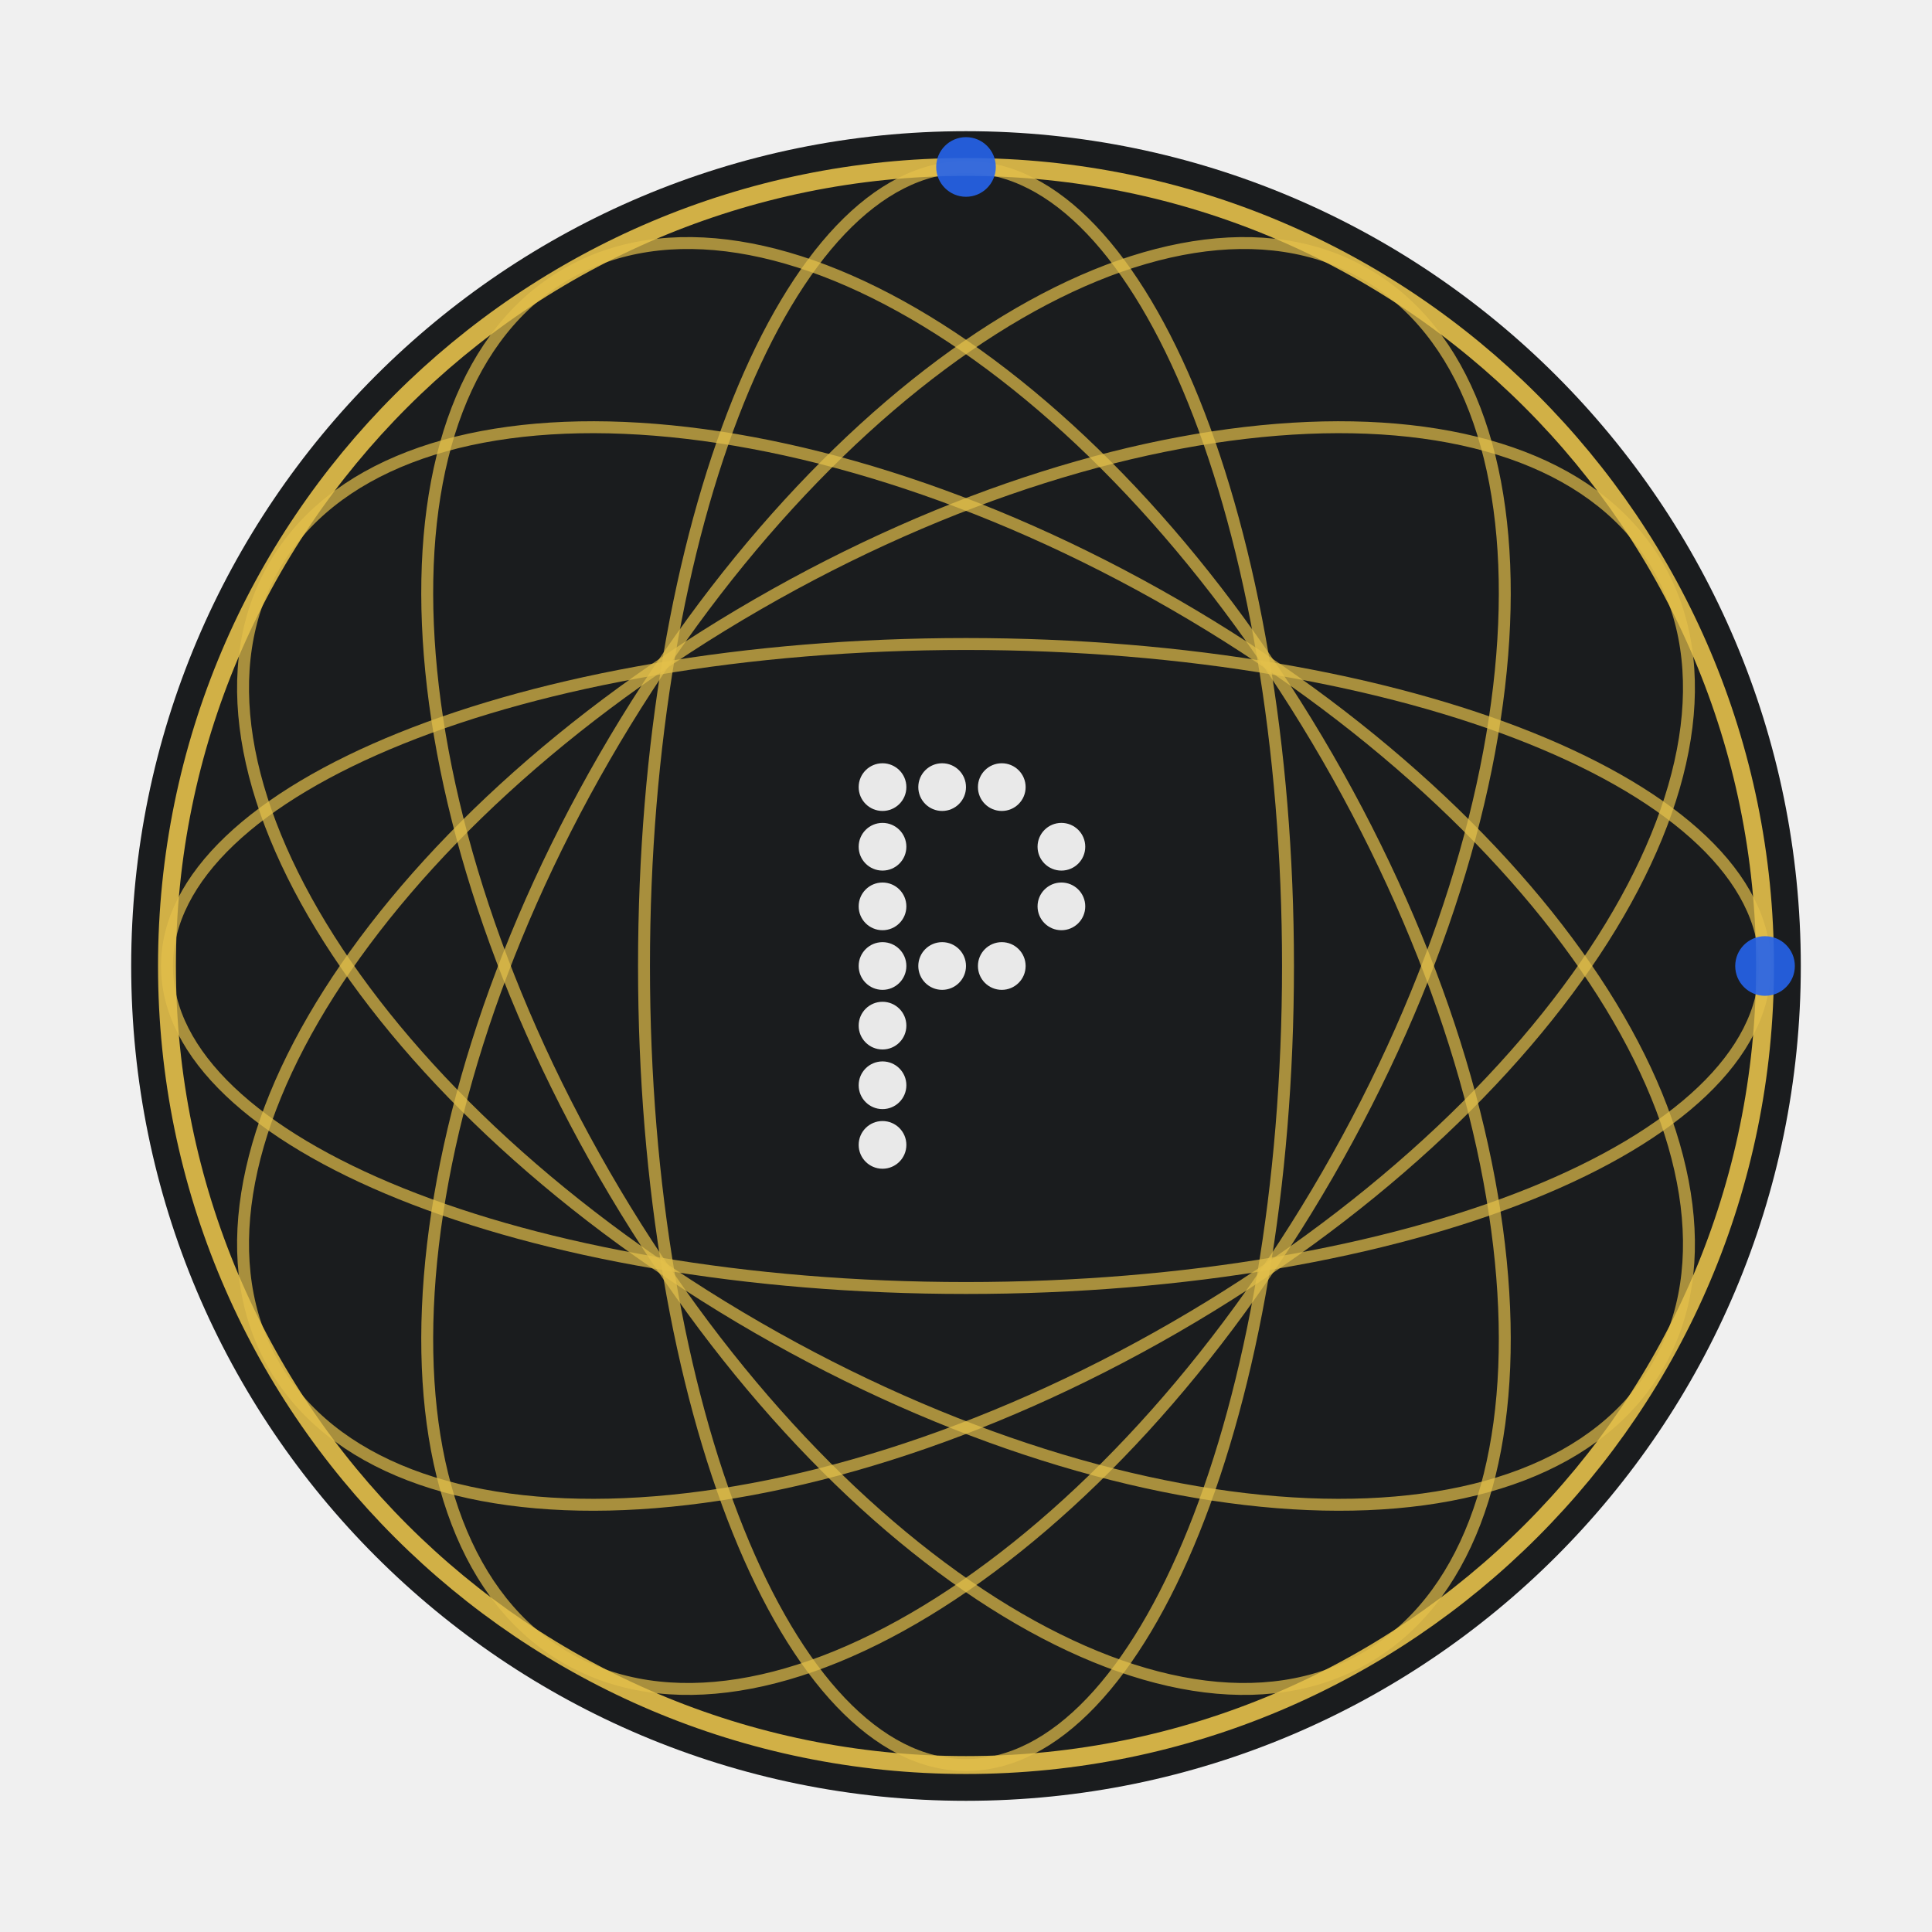
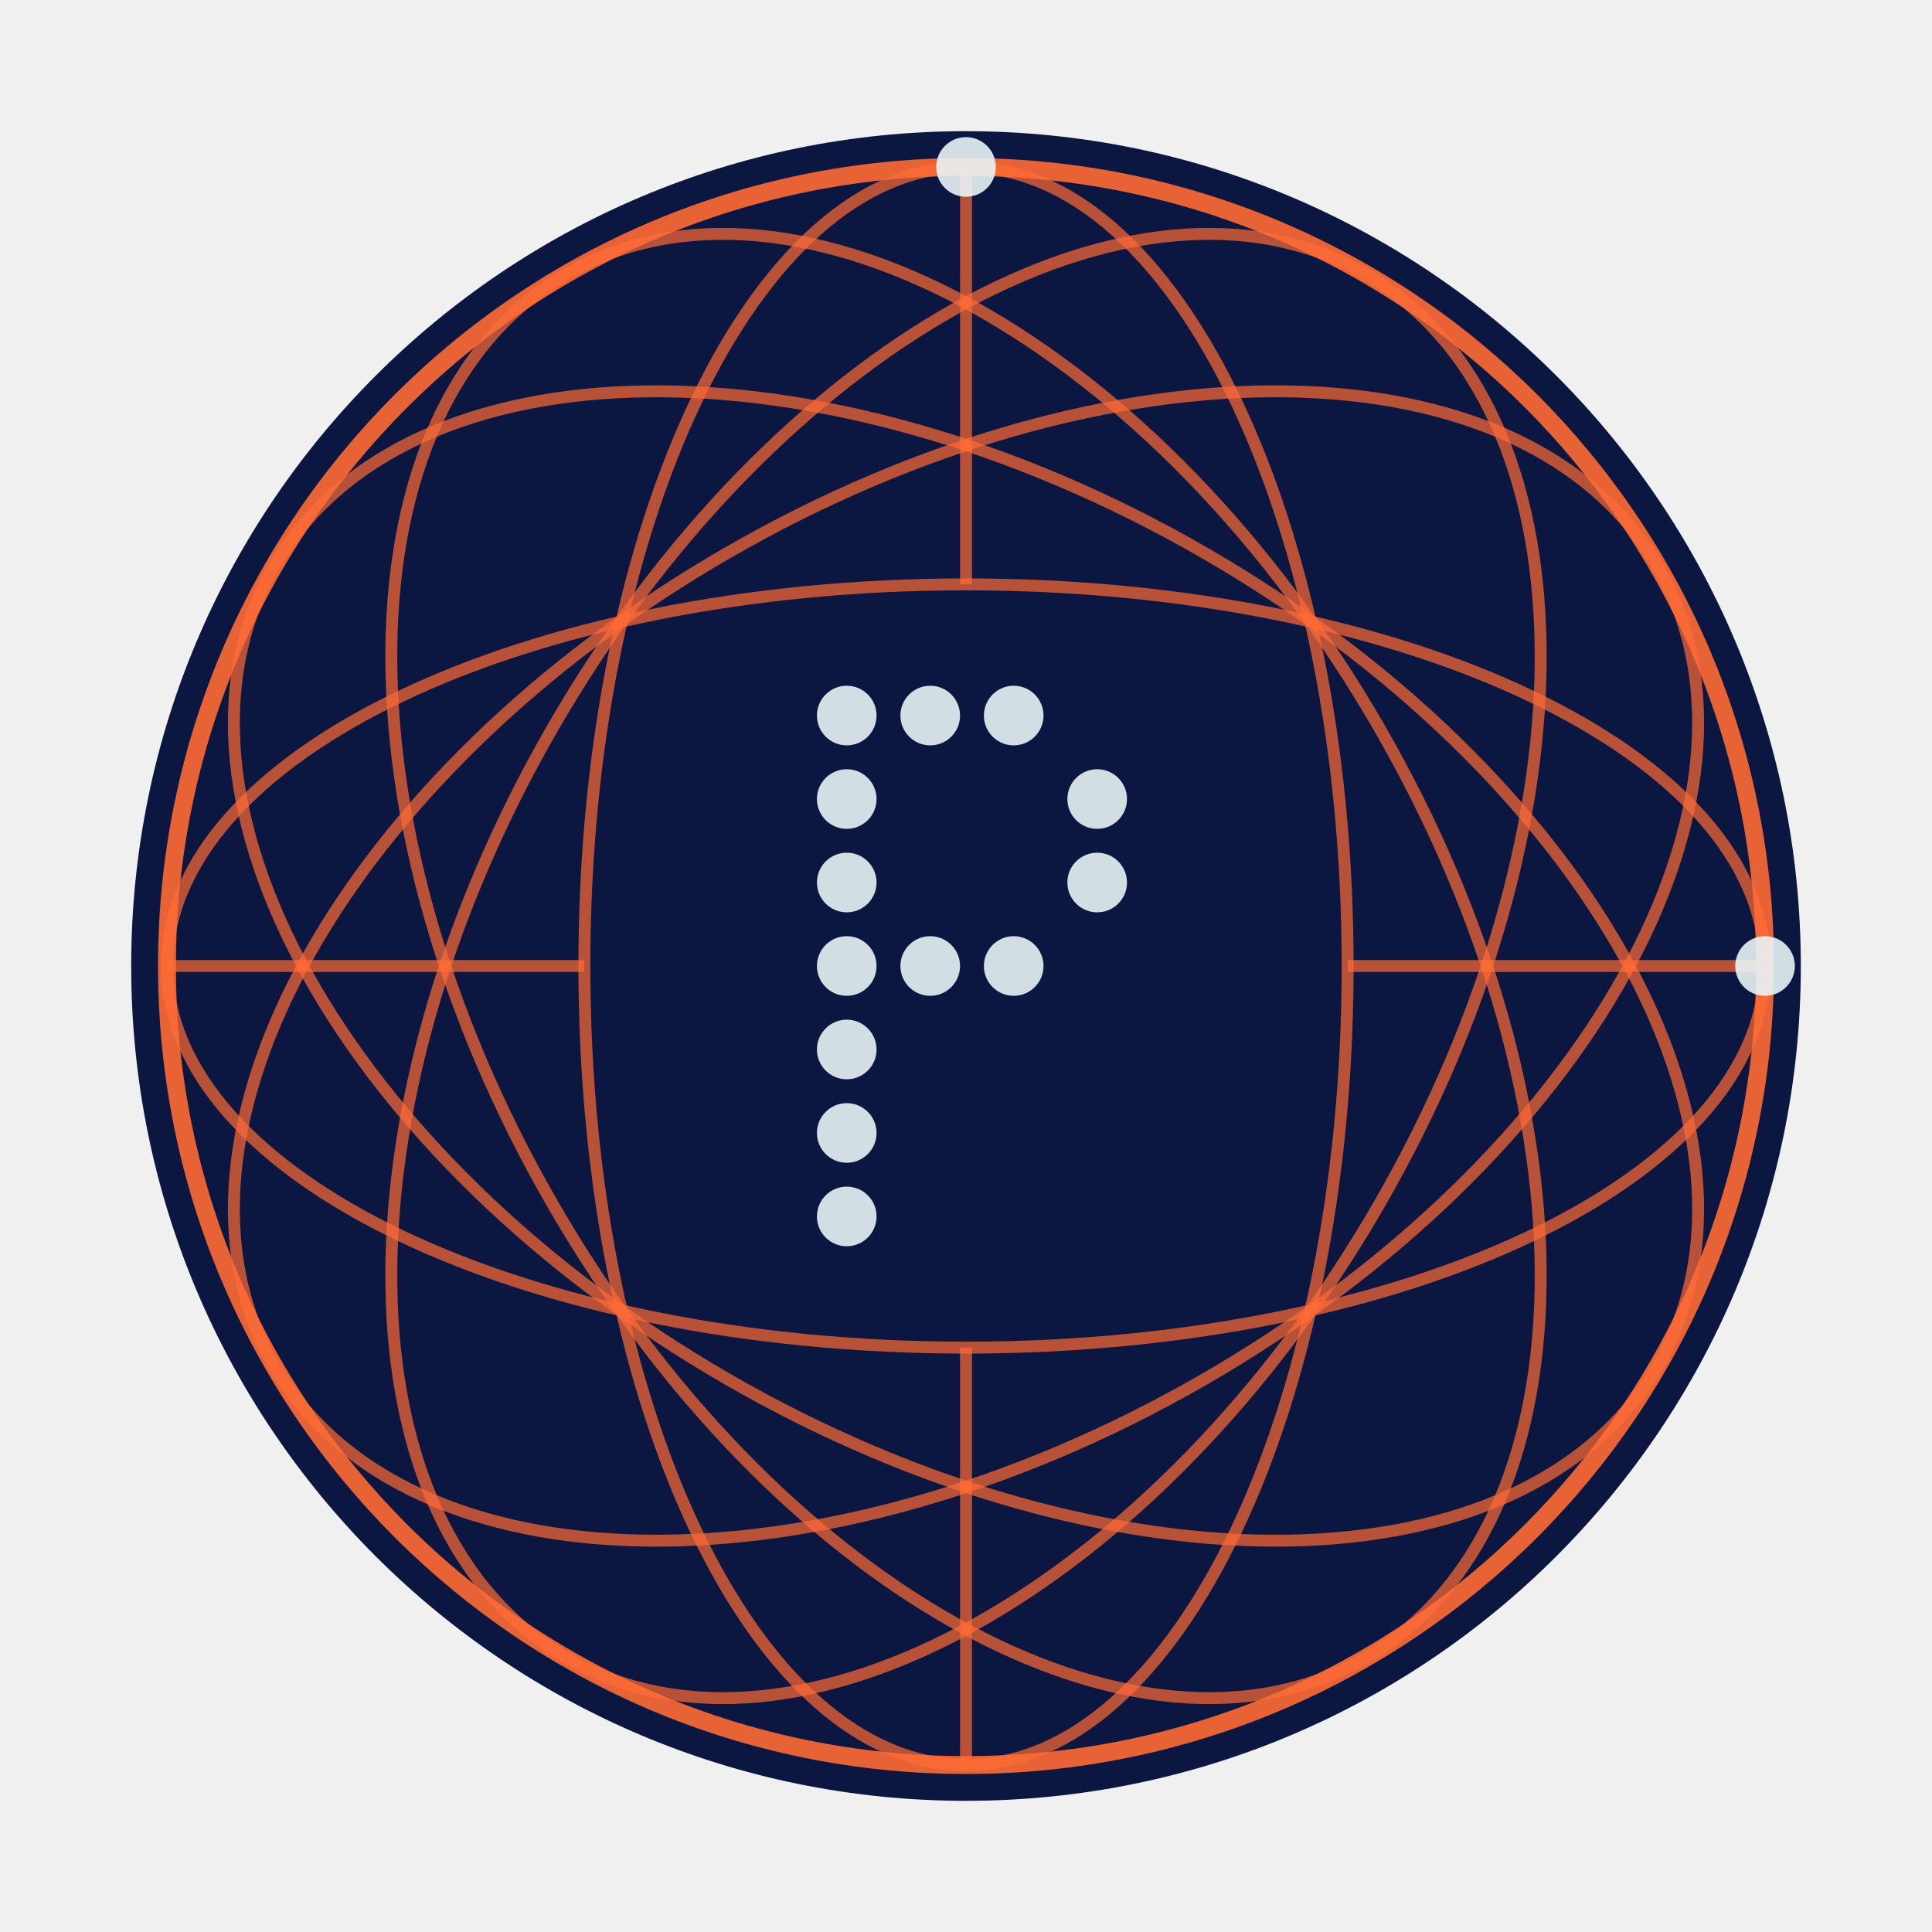
<svg xmlns="http://www.w3.org/2000/svg" width="1024" height="1024" viewBox="19 19 162 162" style="opacity:1">
-   <circle cx="100" cy="100" r="70" fill="rgba(26,28,30,1)" shape-rendering="geometricPrecision" />
+   <circle cx="100" cy="100" r="70" fill="rgba(12,23,65,1)" shape-rendering="geometricPrecision" />
  <defs>
    <radialGradient id="sphereGlow" cx="50%" cy="50%" r="50%">
-       <stop offset="0%" style="stop-color:#E4C04A;stop-opacity:0.3" />
-       <stop offset="100%" style="stop-color:#E4C04A;stop-opacity:0" />
+       <stop offset="0%" style="stop-color:#ff6b35;stop-opacity:0.3" />
+       <stop offset="100%" style="stop-color:#ff6b35;stop-opacity:0" />
    </radialGradient>
    <radialGradient id="centerPulse" cx="50%" cy="50%" r="50%">
-       <stop offset="0%" style="stop-color:#E4C04A;stop-opacity:0.8">
+       <stop offset="0%" style="stop-color:#ff6b35;stop-opacity:0.8">
        <animate attributeName="stop-opacity" values="0.8;0.3;0.8" dur="2s" repeatCount="indefinite" />
      </stop>
-       <stop offset="100%" style="stop-color:#E4C04A;stop-opacity:0" />
+       <stop offset="100%" style="stop-color:#ff6b35;stop-opacity:0" />
    </radialGradient>
  </defs>
-   <circle cx="93" cy="85" r="2" fill="#ffffff" opacity="0.9" />
-   <circle cx="93" cy="90" r="2" fill="#ffffff" opacity="0.9" />
-   <circle cx="93" cy="95" r="2" fill="#ffffff" opacity="0.9" />
-   <circle cx="93" cy="100" r="2" fill="#ffffff" opacity="0.9" />
-   <circle cx="93" cy="105" r="2" fill="#ffffff" opacity="0.9" />
-   <circle cx="93" cy="110" r="2" fill="#ffffff" opacity="0.9" />
-   <circle cx="93" cy="115" r="2" fill="#ffffff" opacity="0.9" />
-   <circle cx="98" cy="85" r="2" fill="#ffffff" opacity="0.9" />
-   <circle cx="103" cy="85" r="2" fill="#ffffff" opacity="0.9" />
-   <circle cx="108" cy="90" r="2" fill="#ffffff" opacity="0.9" />
-   <circle cx="108" cy="95" r="2" fill="#ffffff" opacity="0.9" />
-   <circle cx="103" cy="100" r="2" fill="#ffffff" opacity="0.9" />
-   <circle cx="98" cy="100" r="2" fill="#ffffff" opacity="0.9" />
-   <ellipse cx="100" cy="100" rx="67" ry="27" fill="none" stroke="#E4C04A" stroke-width="1" opacity="0.7" />
-   <ellipse cx="100" cy="100" rx="27" ry="67" fill="none" stroke="#E4C04A" stroke-width="1" opacity="0.7" />
-   <ellipse cx="100" cy="100" rx="67" ry="35" fill="none" stroke="#E4C04A" stroke-width="1" opacity="0.7" transform="rotate(30 100 100)" />
-   <ellipse cx="100" cy="100" rx="67" ry="35" fill="none" stroke="#E4C04A" stroke-width="1" opacity="0.7" transform="rotate(60 100 100)" />
-   <ellipse cx="100" cy="100" rx="67" ry="35" fill="none" stroke="#E4C04A" stroke-width="1" opacity="0.7" transform="rotate(120 100 100)" />
-   <ellipse cx="100" cy="100" rx="67" ry="35" fill="none" stroke="#E4C04A" stroke-width="1" opacity="0.7" transform="rotate(150 100 100)" />
-   <circle cx="100" cy="100" r="67" fill="none" stroke="#E4C04A" stroke-width="1.5" opacity="0.9" />
+   <line x1="100" y1="33" x2="100" y2="68" stroke="#ff6b35" stroke-width="1" opacity="0.7" />
+   <line x1="100" y1="167" x2="100" y2="132" stroke="#ff6b35" stroke-width="1" opacity="0.7" />
+   <line x1="33" y1="100" x2="68" y2="100" stroke="#ff6b35" stroke-width="1" opacity="0.7" />
+   <line x1="167" y1="100" x2="132" y2="100" stroke="#ff6b35" stroke-width="1" opacity="0.7" />
+   <ellipse cx="100" cy="100" rx="67" ry="32" fill="none" stroke="#ff6b35" stroke-width="1" opacity="0.7" />
+   <ellipse cx="100" cy="100" rx="32" ry="67" fill="none" stroke="#ff6b35" stroke-width="1" opacity="0.7" />
+   <ellipse cx="100" cy="100" rx="67" ry="40" fill="none" stroke="#ff6b35" stroke-width="1" opacity="0.7" transform="rotate(30 100 100)" />
+   <ellipse cx="100" cy="100" rx="67" ry="40" fill="none" stroke="#ff6b35" stroke-width="1" opacity="0.7" transform="rotate(60 100 100)" />
+   <ellipse cx="100" cy="100" rx="67" ry="40" fill="none" stroke="#ff6b35" stroke-width="1" opacity="0.7" transform="rotate(120 100 100)" />
+   <ellipse cx="100" cy="100" rx="67" ry="40" fill="none" stroke="#ff6b35" stroke-width="1" opacity="0.7" transform="rotate(150 100 100)" />
+   <circle cx="100" cy="100" r="67" fill="none" stroke="#ff6b35" stroke-width="1.5" opacity="0.9" />
+   <circle cx="90" cy="79" r="2.5" fill="#e8f4f6" opacity="0.9" />
+   <circle cx="90" cy="86" r="2.5" fill="#e8f4f6" opacity="0.9" />
+   <circle cx="90" cy="93" r="2.5" fill="#e8f4f6" opacity="0.9" />
+   <circle cx="90" cy="100" r="2.5" fill="#e8f4f6" opacity="0.9" />
+   <circle cx="90" cy="107" r="2.5" fill="#e8f4f6" opacity="0.9" />
+   <circle cx="90" cy="114" r="2.5" fill="#e8f4f6" opacity="0.9" />
+   <circle cx="90" cy="121" r="2.5" fill="#e8f4f6" opacity="0.9" />
+   <circle cx="97" cy="79" r="2.5" fill="#e8f4f6" opacity="0.9" />
+   <circle cx="104" cy="79" r="2.5" fill="#e8f4f6" opacity="0.9" />
+   <circle cx="111" cy="86" r="2.5" fill="#e8f4f6" opacity="0.9" />
+   <circle cx="111" cy="93" r="2.5" fill="#e8f4f6" opacity="0.9" />
+   <circle cx="104" cy="100" r="2.5" fill="#e8f4f6" opacity="0.9" />
+   <circle cx="97" cy="100" r="2.5" fill="#e8f4f6" opacity="0.9" />
  <g transform="translate(100, 100)">
-     <circle cx="67" cy="0" r="2.5" fill="#2563EB" opacity="0.9">
-       <animateMotion dur="8s" repeatCount="indefinite" path="M 67,0 A 67,27 0 1,1 -67,0 A 67,27 0 1,1 67,0" />
+     <circle cx="67" cy="0" r="2.5" fill="#e8f4f6" opacity="0.9">
+       <animateMotion dur="8s" repeatCount="indefinite" path="M 67,0 A 67,32 0 0,1 -67,0 A 67,32 0 0,1 67,0" />
    </circle>
-     <circle cx="0" cy="-67" r="2.5" fill="#2563EB" opacity="0.9">
-       <animateMotion dur="8s" repeatCount="indefinite" path="M 0,-67 A 27,67 0 1,1 0,67 A 27,67 0 1,1 0,-67" />
+     <circle cx="0" cy="-67" r="2.5" fill="#e8f4f6" opacity="0.9">
+       <animateMotion dur="8s" repeatCount="indefinite" path="M 0,-67 A 32,67 0 0,1 0,67 A 32,67 0 0,1 0,-67" />
    </circle>
  </g>
</svg>
